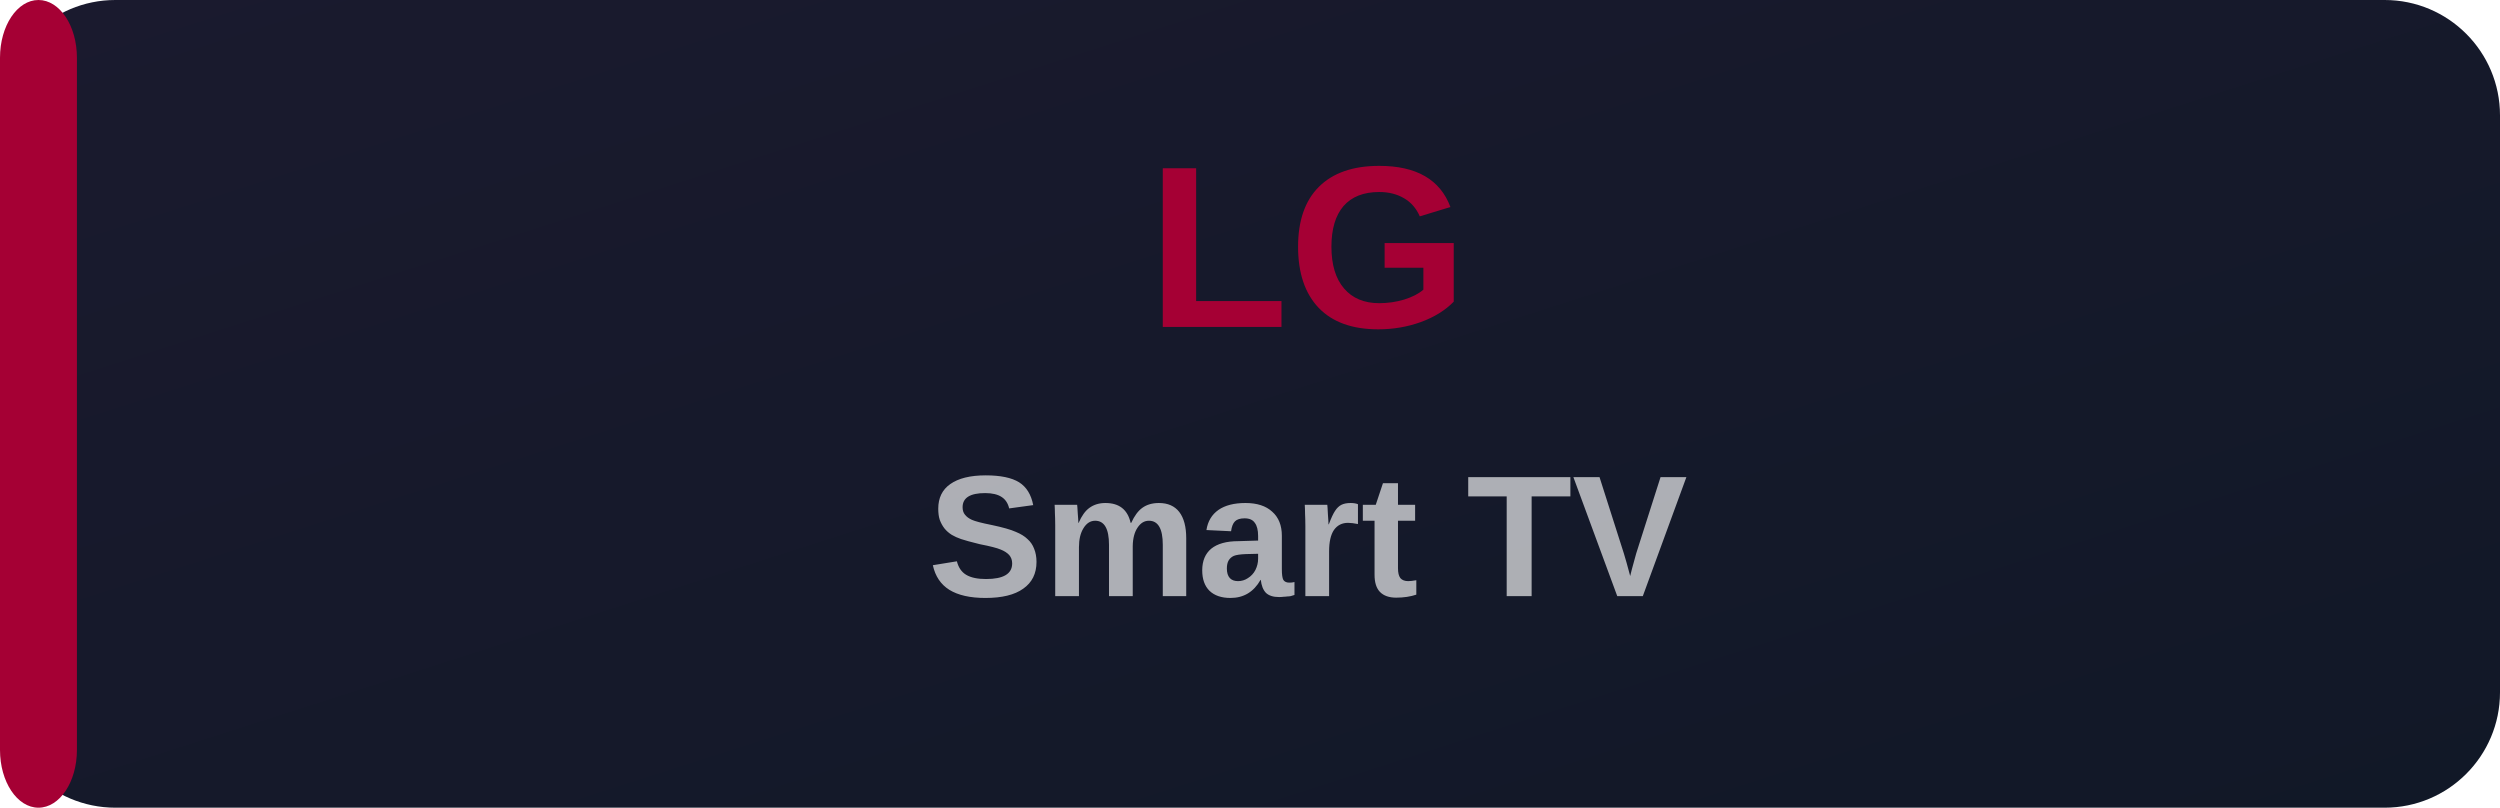
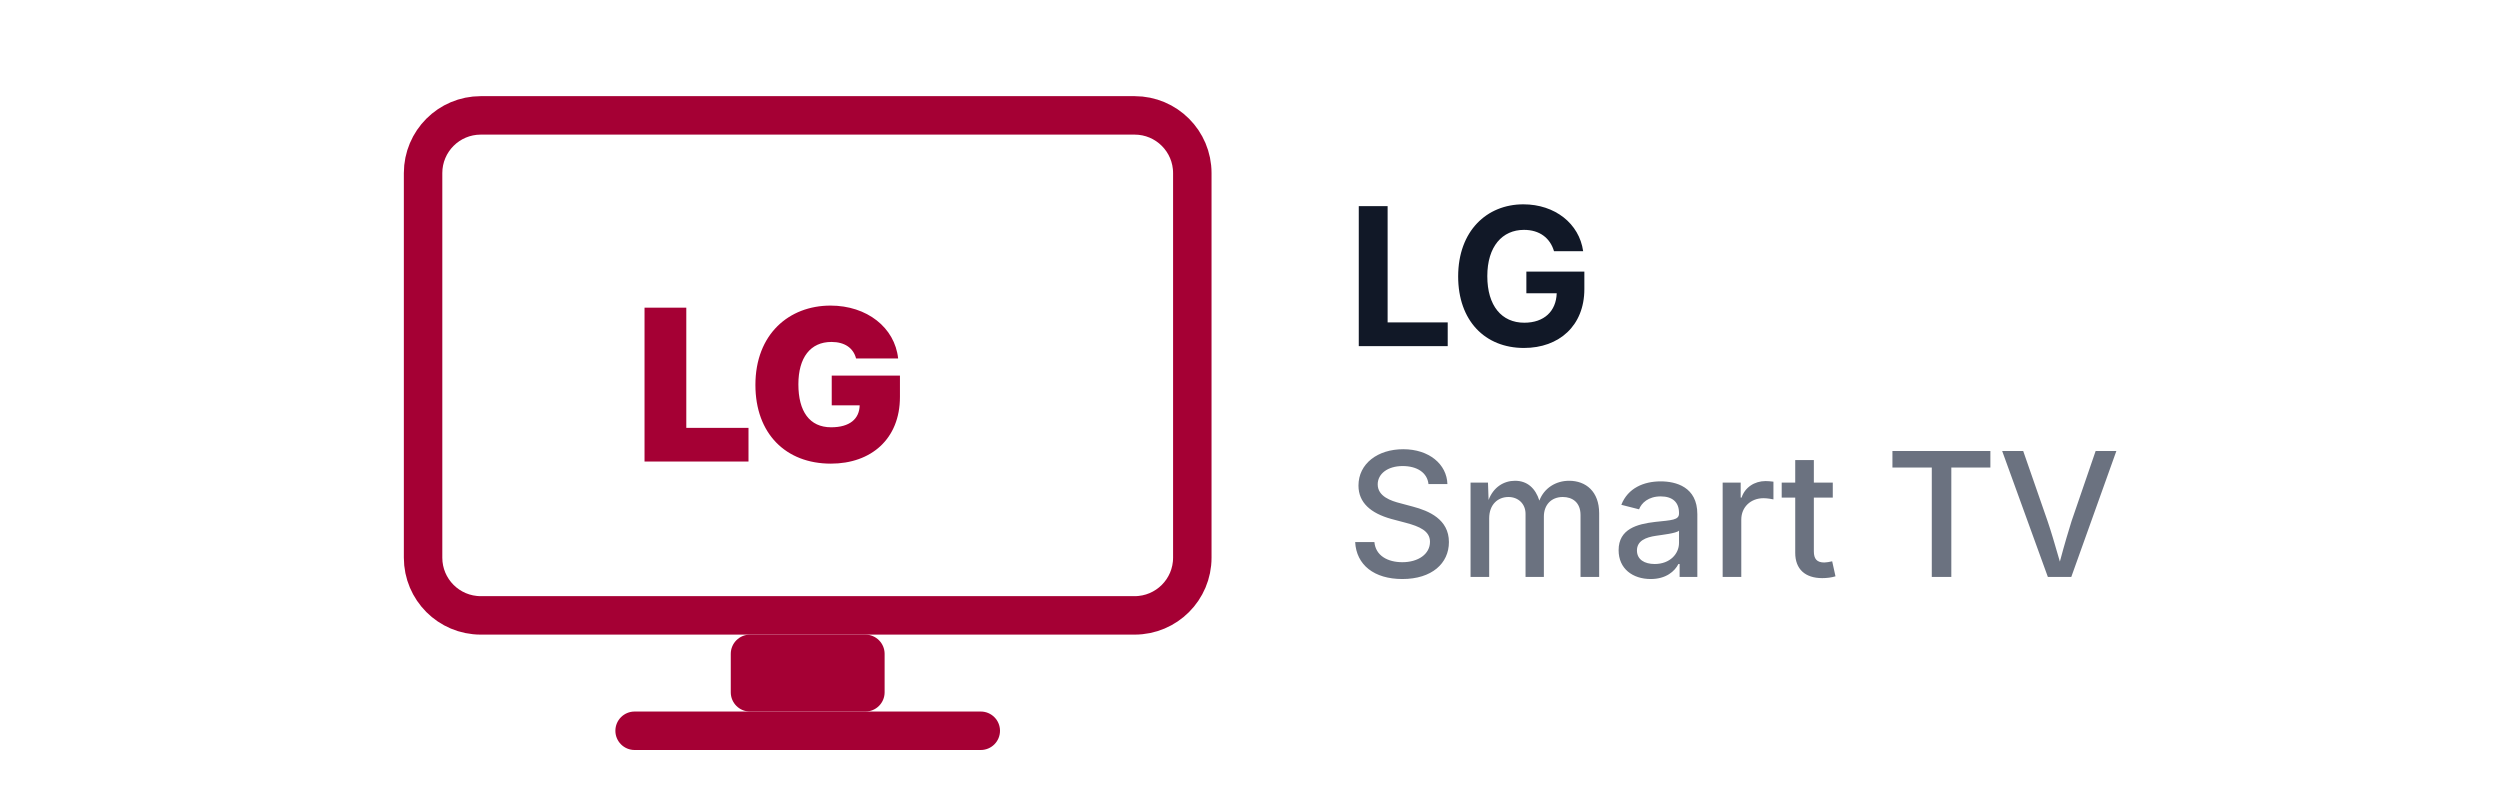
<svg xmlns="http://www.w3.org/2000/svg" width="130" height="42" viewBox="0 0 130 42">
-   <defs>
-     <linearGradient id="bg" x1="0" y1="0" x2="1" y2="1">
-       <stop offset="0%" stop-color="#1a1a2e" />
-       <stop offset="100%" stop-color="#111827" />
-     </linearGradient>
-   </defs>
-   <rect width="130" height="42" fill="url(#bg)" rx="6" />
-   <rect x="0" y="0" width="4" height="42" fill="#A50034" rx="3" />
-   <text x="68" y="17" text-anchor="middle" font-family="Arial,Helvetica,sans-serif" font-size="12" font-weight="900" fill="#A50034">LG</text>
-   <text x="68" y="31" text-anchor="middle" font-family="Arial,Helvetica,sans-serif" font-size="9" font-weight="600" fill="rgba(255,255,255,0.65)">Smart TV</text>
+   <rect x="22" y="6" width="40" height="26" rx="3" fill="none" stroke="#A50034" stroke-width="2" />
+   <rect x="38" y="33" width="8" height="4" rx="1" fill="#A50034" />
+   <rect x="32" y="37" width="20" height="2" rx="1" fill="#A50034" />
+   <text x="33" y="24" font-family="'Inter',Arial,sans-serif" font-size="11" font-weight="900" fill="#A50034">LG</text>
+   <text x="70" y="18" font-family="'Inter','DM Sans',Arial,sans-serif" font-size="10" font-weight="700" fill="#111827">LG</text>
+   <text x="70" y="30" font-family="'Inter','DM Sans',Arial,sans-serif" font-size="9" font-weight="500" fill="#6B7280">Smart TV</text>
</svg>
